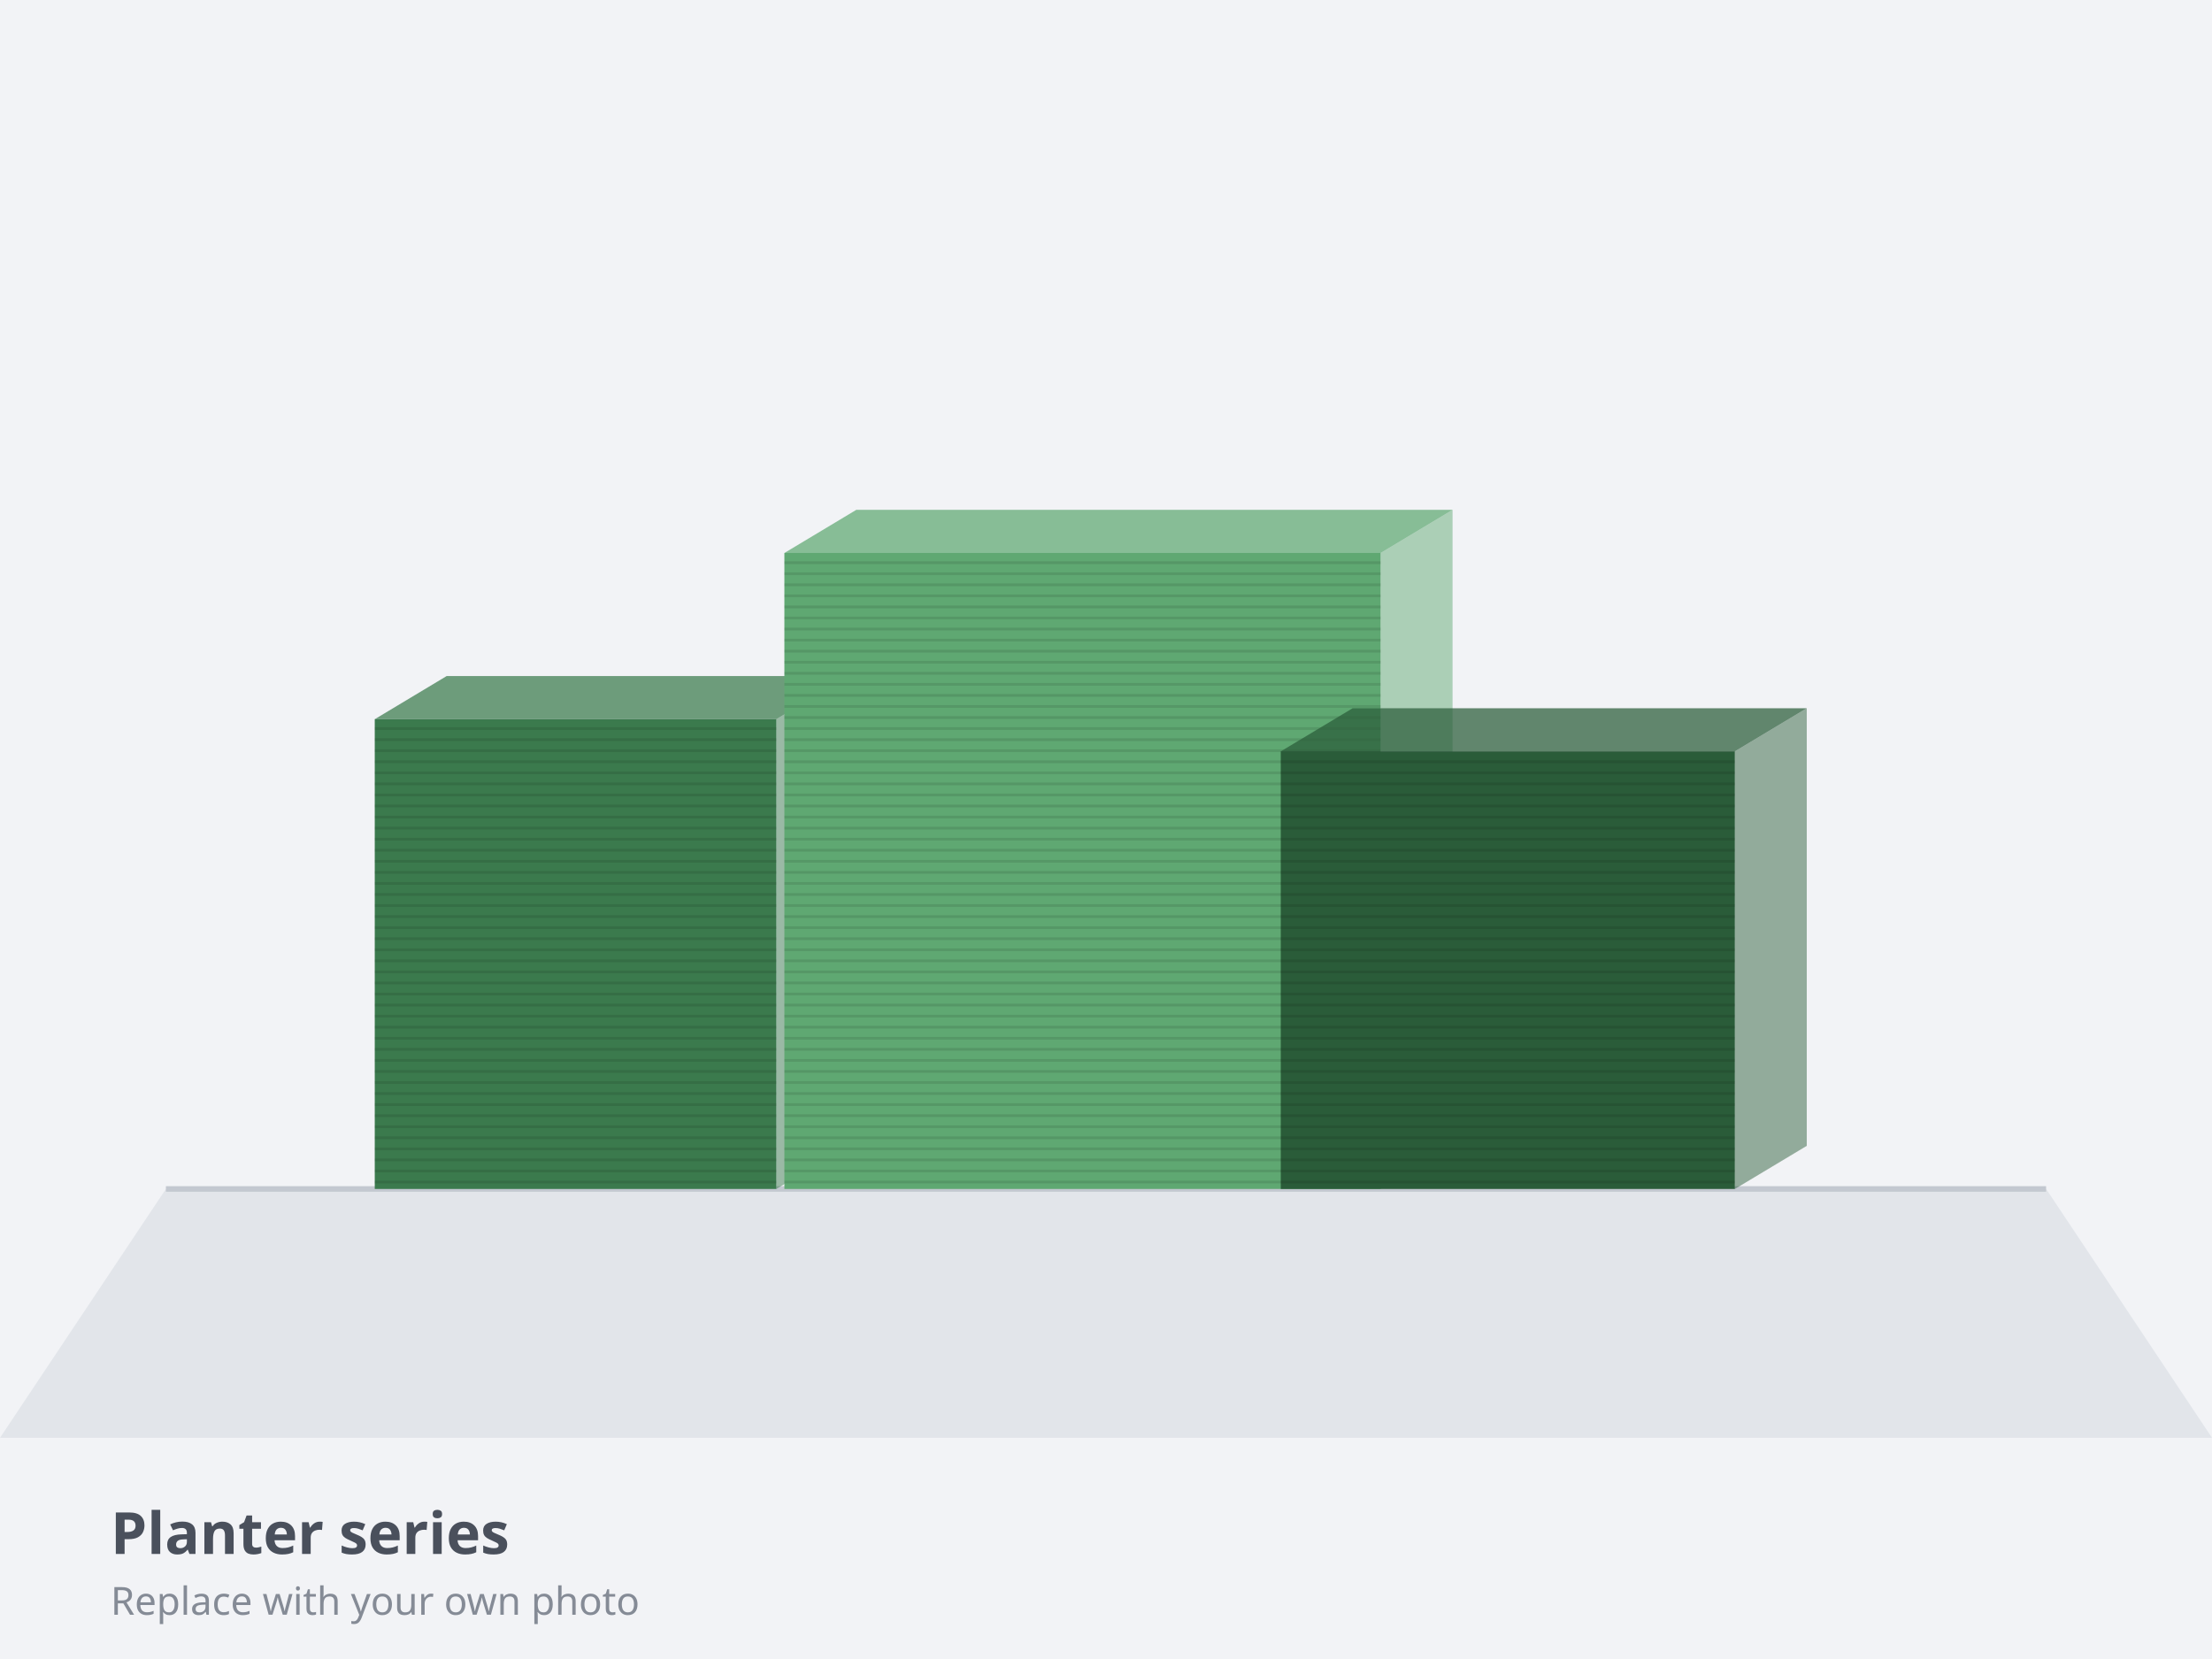
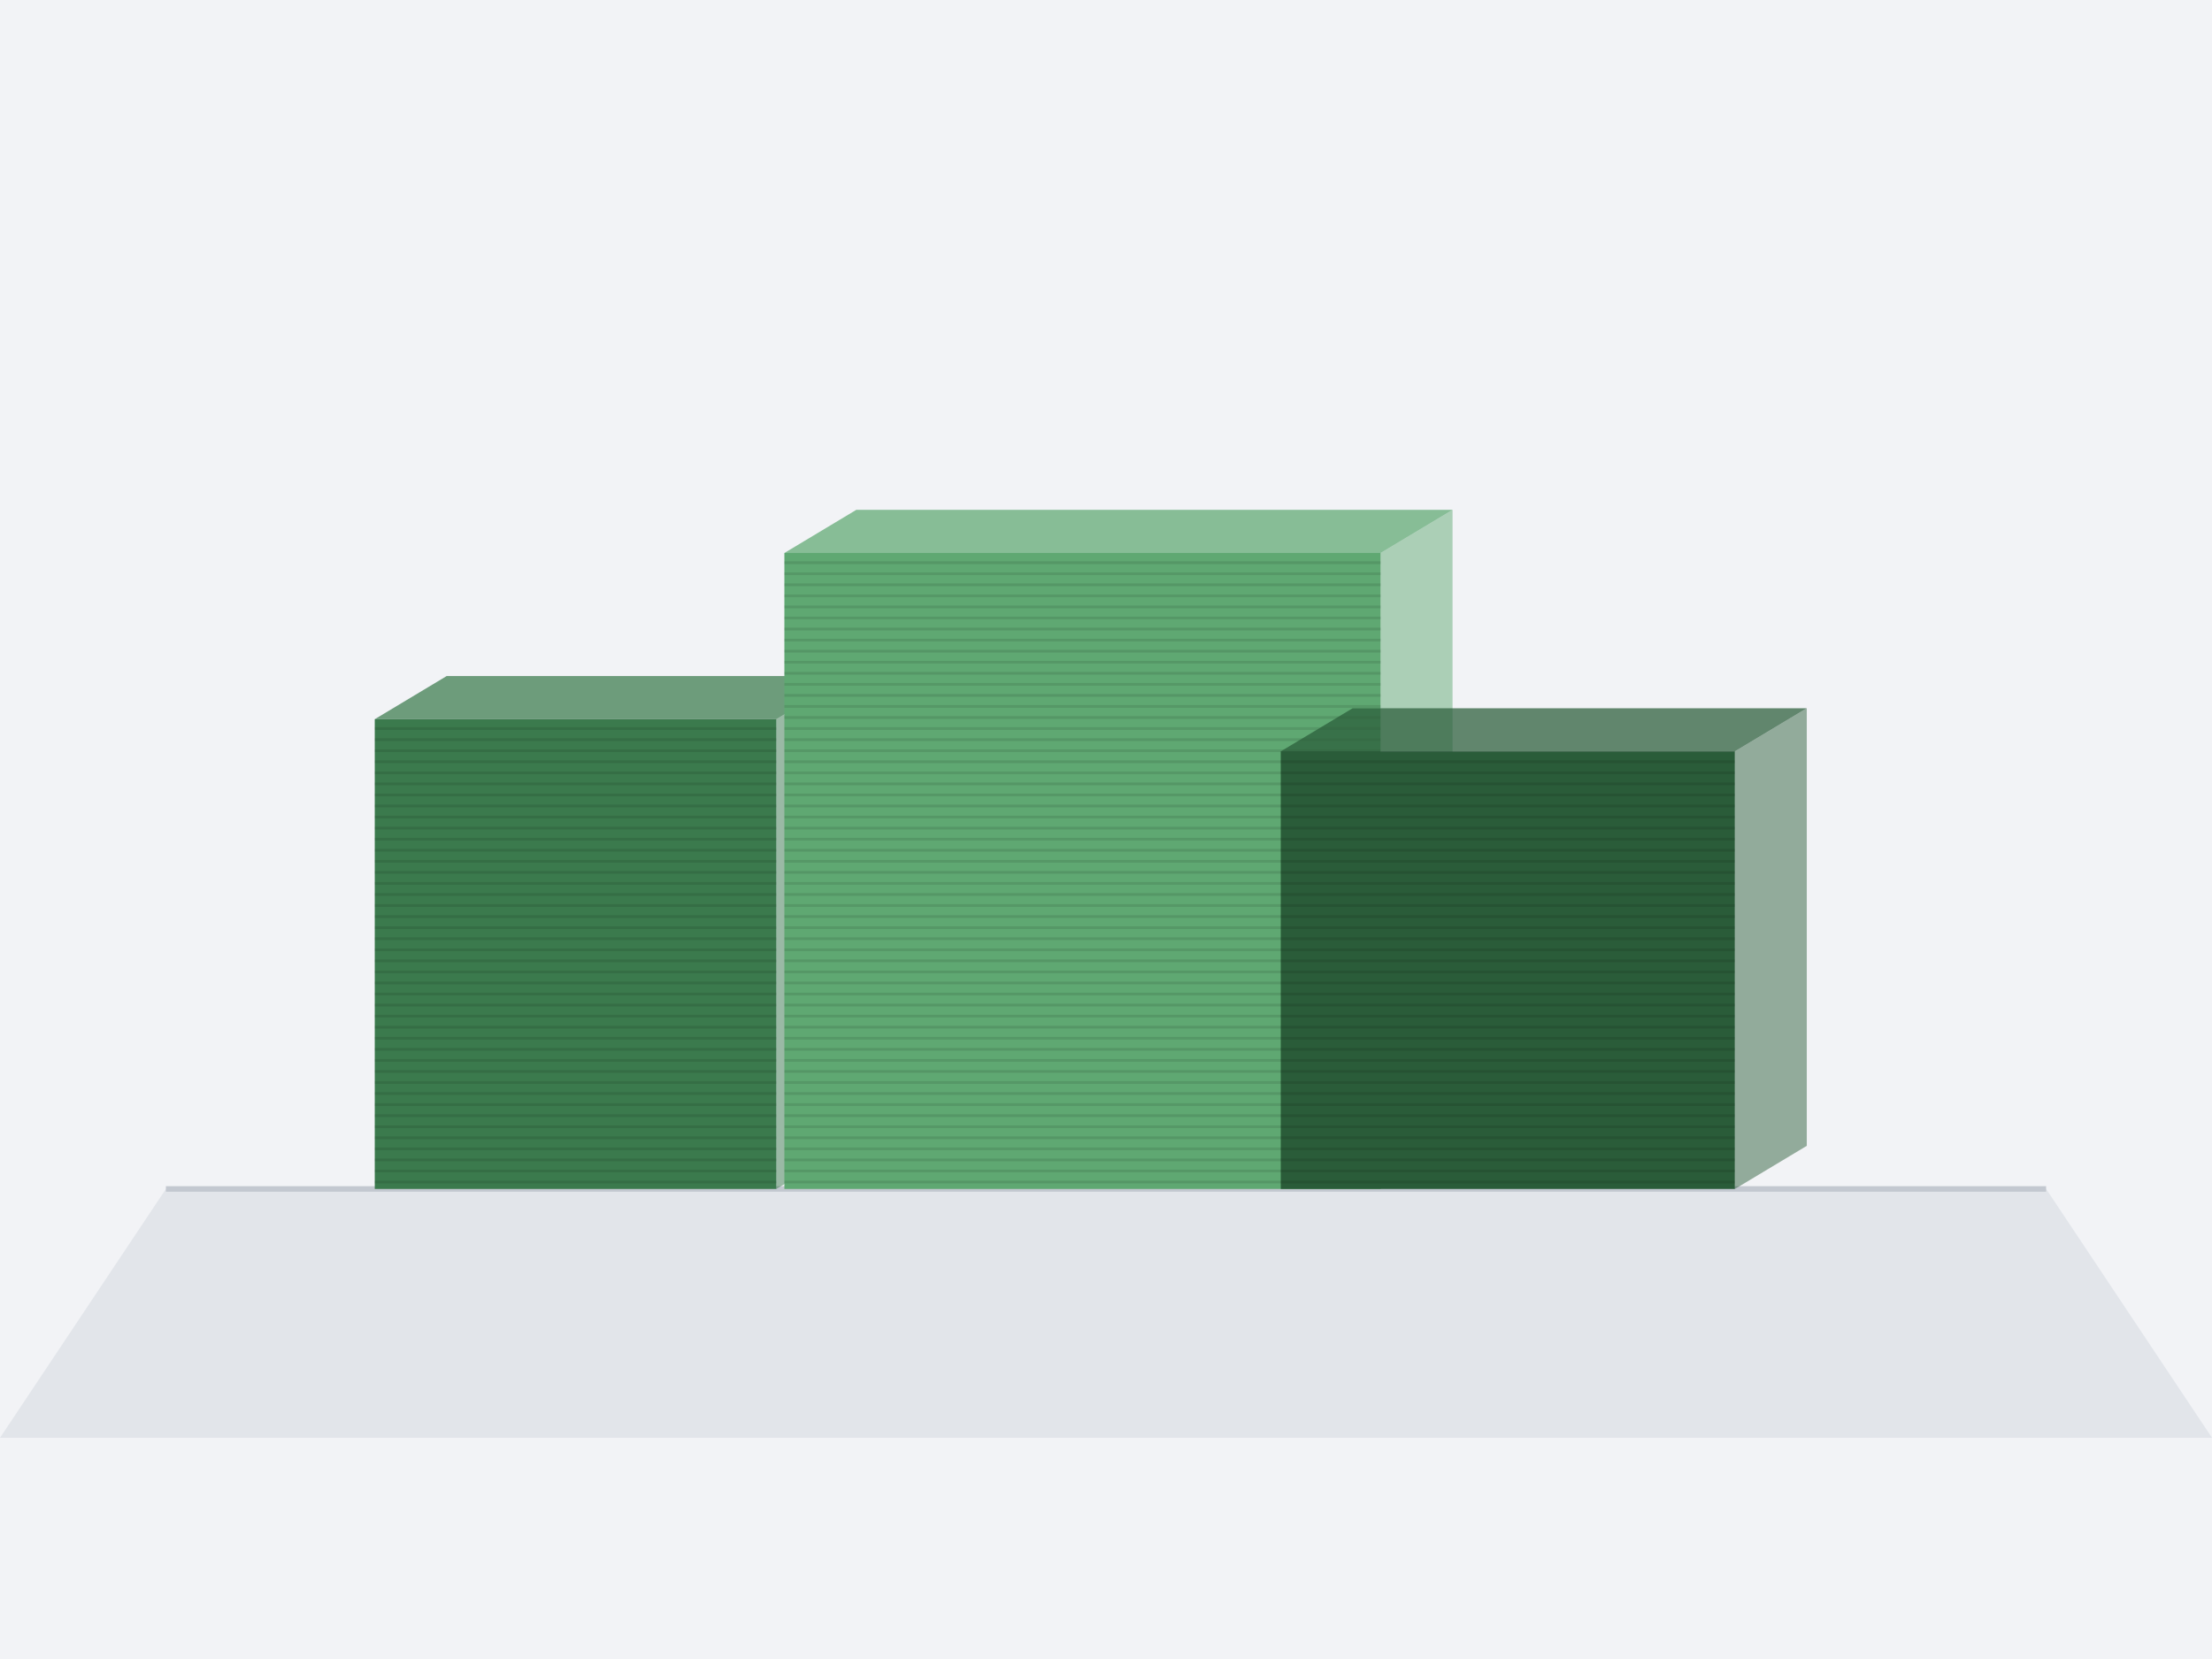
<svg xmlns="http://www.w3.org/2000/svg" viewBox="0 0 800 600" width="800" height="600" role="img">
  <defs>
    <pattern id="layers7" width="8" height="4" patternUnits="userSpaceOnUse">
      <rect width="8" height="4" fill="none" />
      <line x1="0" y1="3.5" x2="8" y2="3.5" stroke="#000" stroke-width="1" opacity=".10" />
    </pattern>
  </defs>
  <rect width="800" height="600" fill="#f2f3f6" />
  <path d="M60 430 L740 430 L800 520 L0 520 Z" fill="#e2e5ea" />
  <path d="M60 430 L740 430" stroke="#c3c8d0" stroke-width="2" />
  <g>
    <path d="M135.537 260.099 l145.267 0 l26 -15.6 l-145.267 0 Z" fill="#3b7a4d" fill-opacity=".72" />
    <path d="M280.805 260.099 l26 -15.6 l0 169.901 l-26 15.6 Z" fill="#3b7a4d" fill-opacity=".48" />
    <rect x="135.537" y="260.099" width="145.267" height="169.901" fill="#3b7a4d" />
    <rect x="135.537" y="260.099" width="145.267" height="169.901" fill="url(#layers7)" />
  </g>
  <g>
    <path d="M283.684 199.991 l215.653 0 l26 -15.6 l-215.653 0 Z" fill="#5fa872" fill-opacity=".72" />
    <path d="M499.337 199.991 l26 -15.6 l0 230.009 l-26 15.6 Z" fill="#5fa872" fill-opacity=".48" />
    <rect x="283.684" y="199.991" width="215.653" height="230.009" fill="#5fa872" />
    <rect x="283.684" y="199.991" width="215.653" height="230.009" fill="url(#layers7)" />
  </g>
  <g>
    <path d="M463.208 271.739 l164.234 0 l26 -15.6 l-164.234 0 Z" fill="#2a5c39" fill-opacity=".72" />
    <path d="M627.442 271.739 l26 -15.6 l0 158.261 l-26 15.6 Z" fill="#2a5c39" fill-opacity=".48" />
    <rect x="463.208" y="271.739" width="164.234" height="158.261" fill="#2a5c39" />
    <rect x="463.208" y="271.739" width="164.234" height="158.261" fill="url(#layers7)" />
  </g>
-   <text x="40" y="562" fill="#4a505c" font-family="system-ui, sans-serif" font-size="21" font-weight="600">Planter series</text>
-   <text x="40" y="584" fill="#858b96" font-family="system-ui, sans-serif" font-size="14">Replace with your own photo</text>
</svg>
